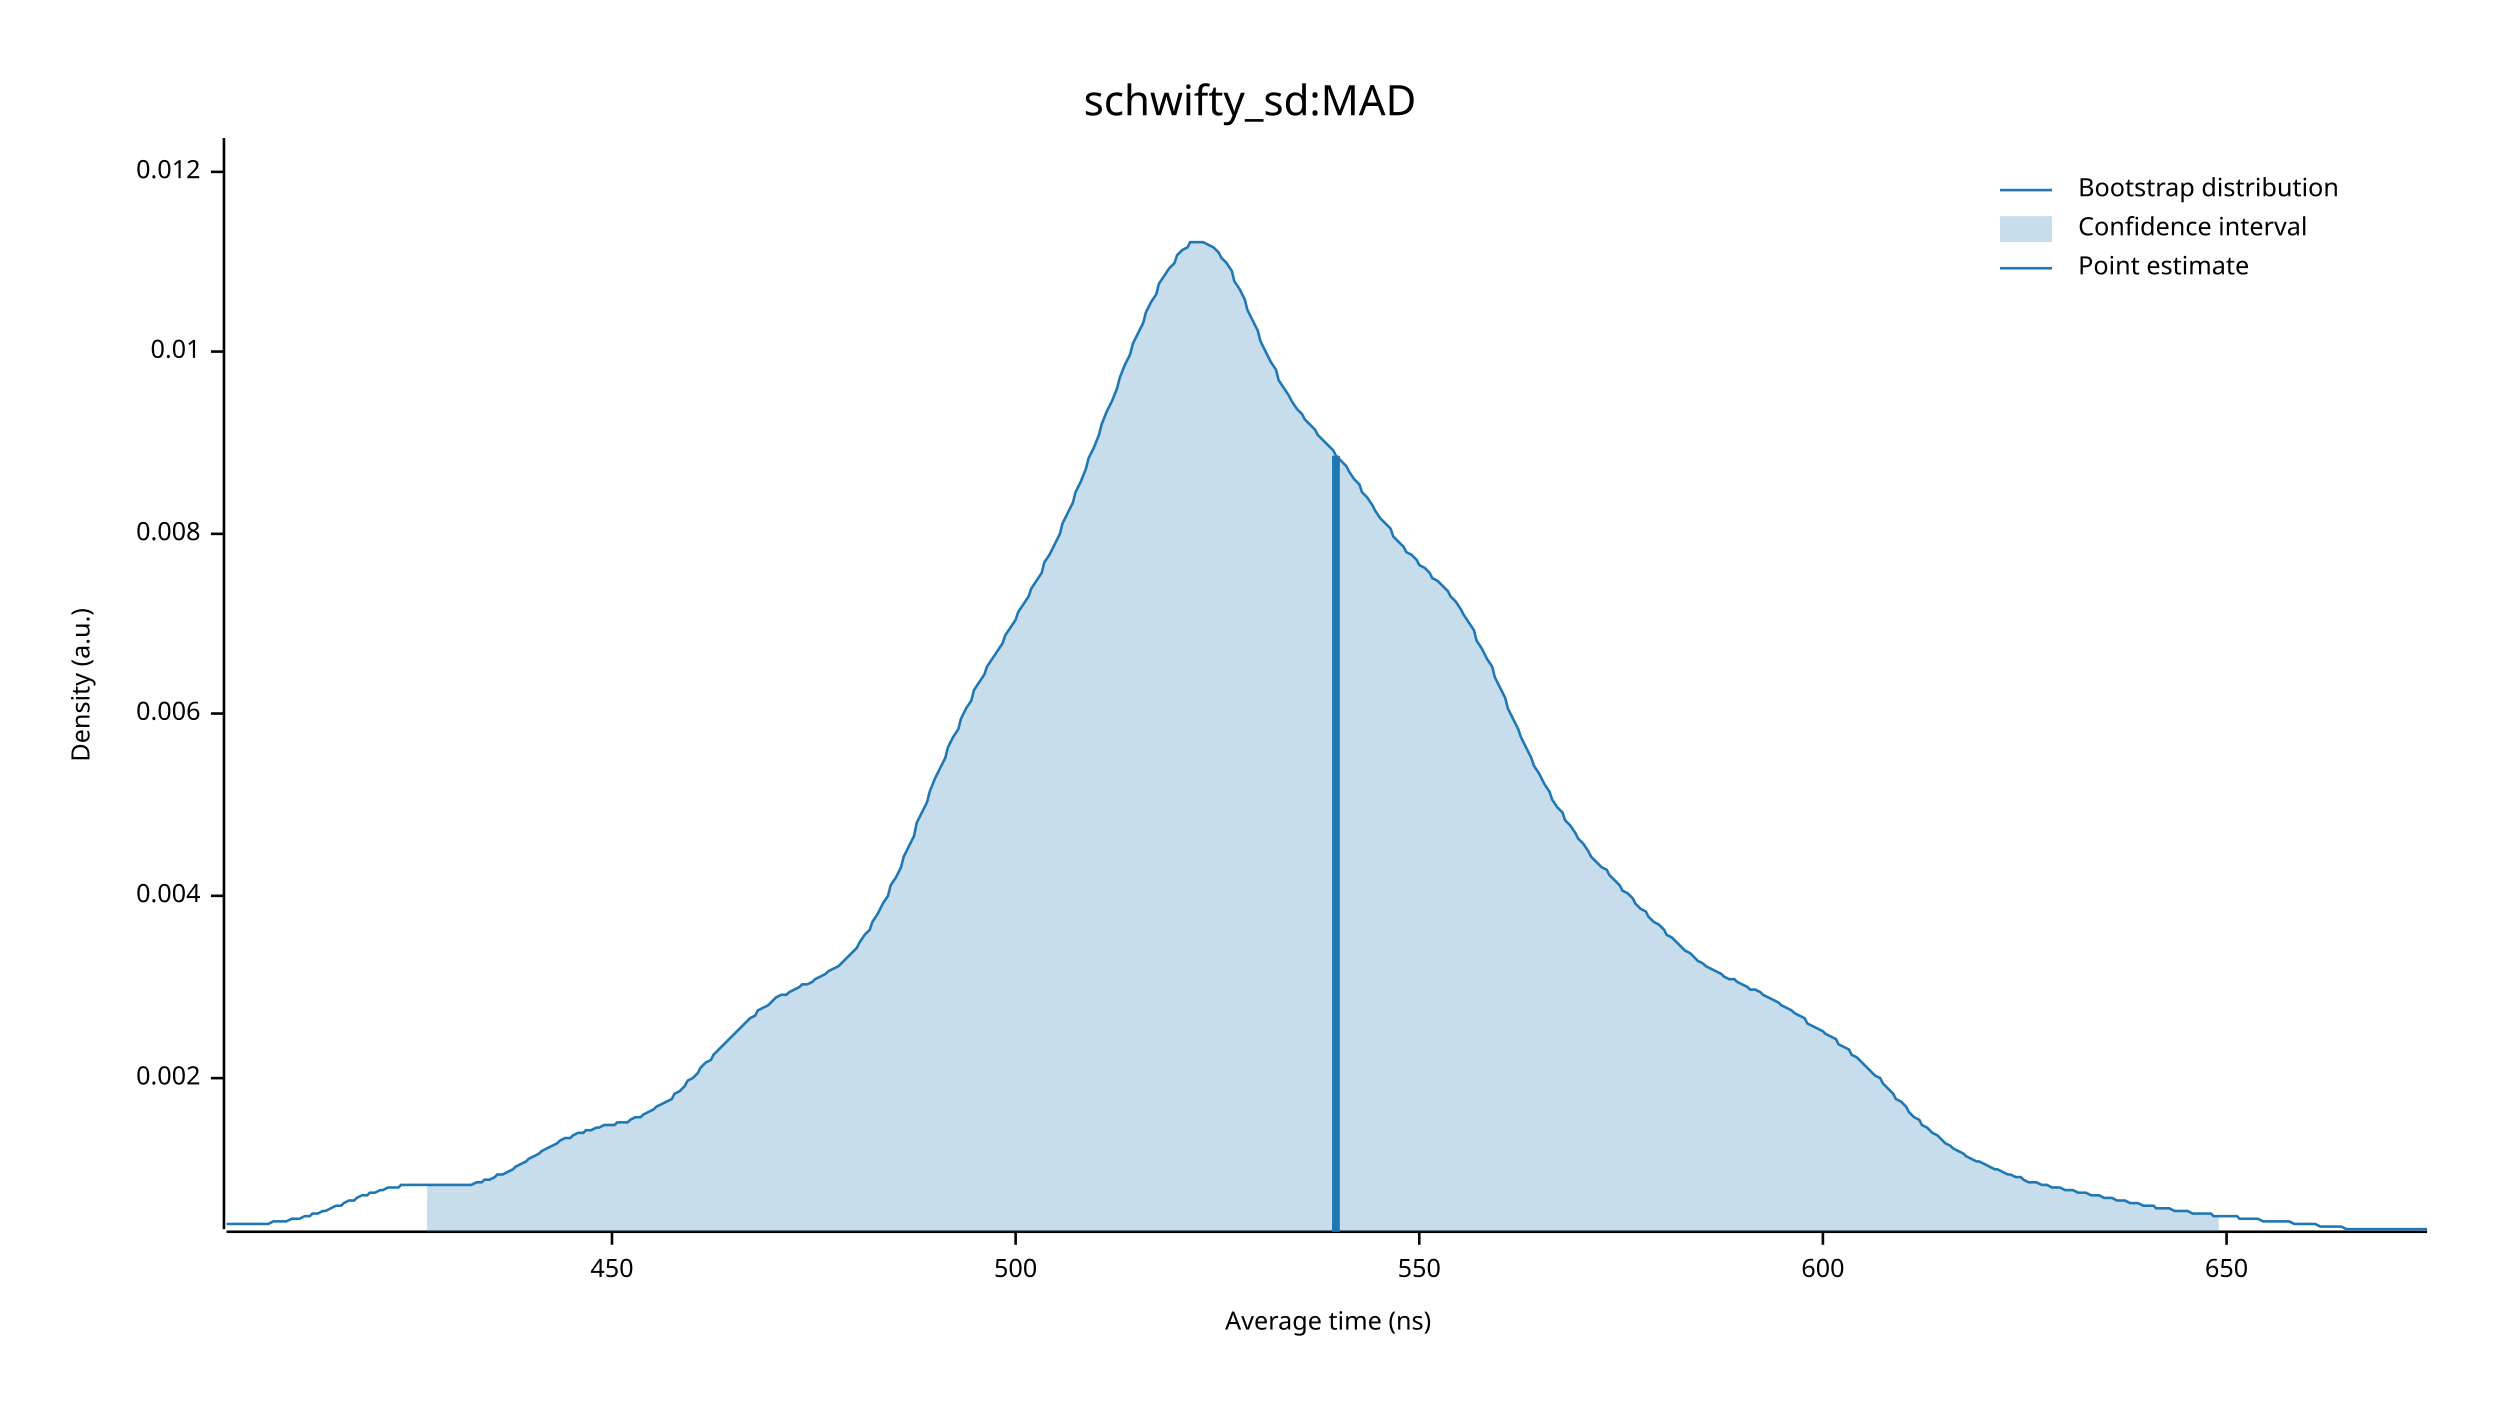
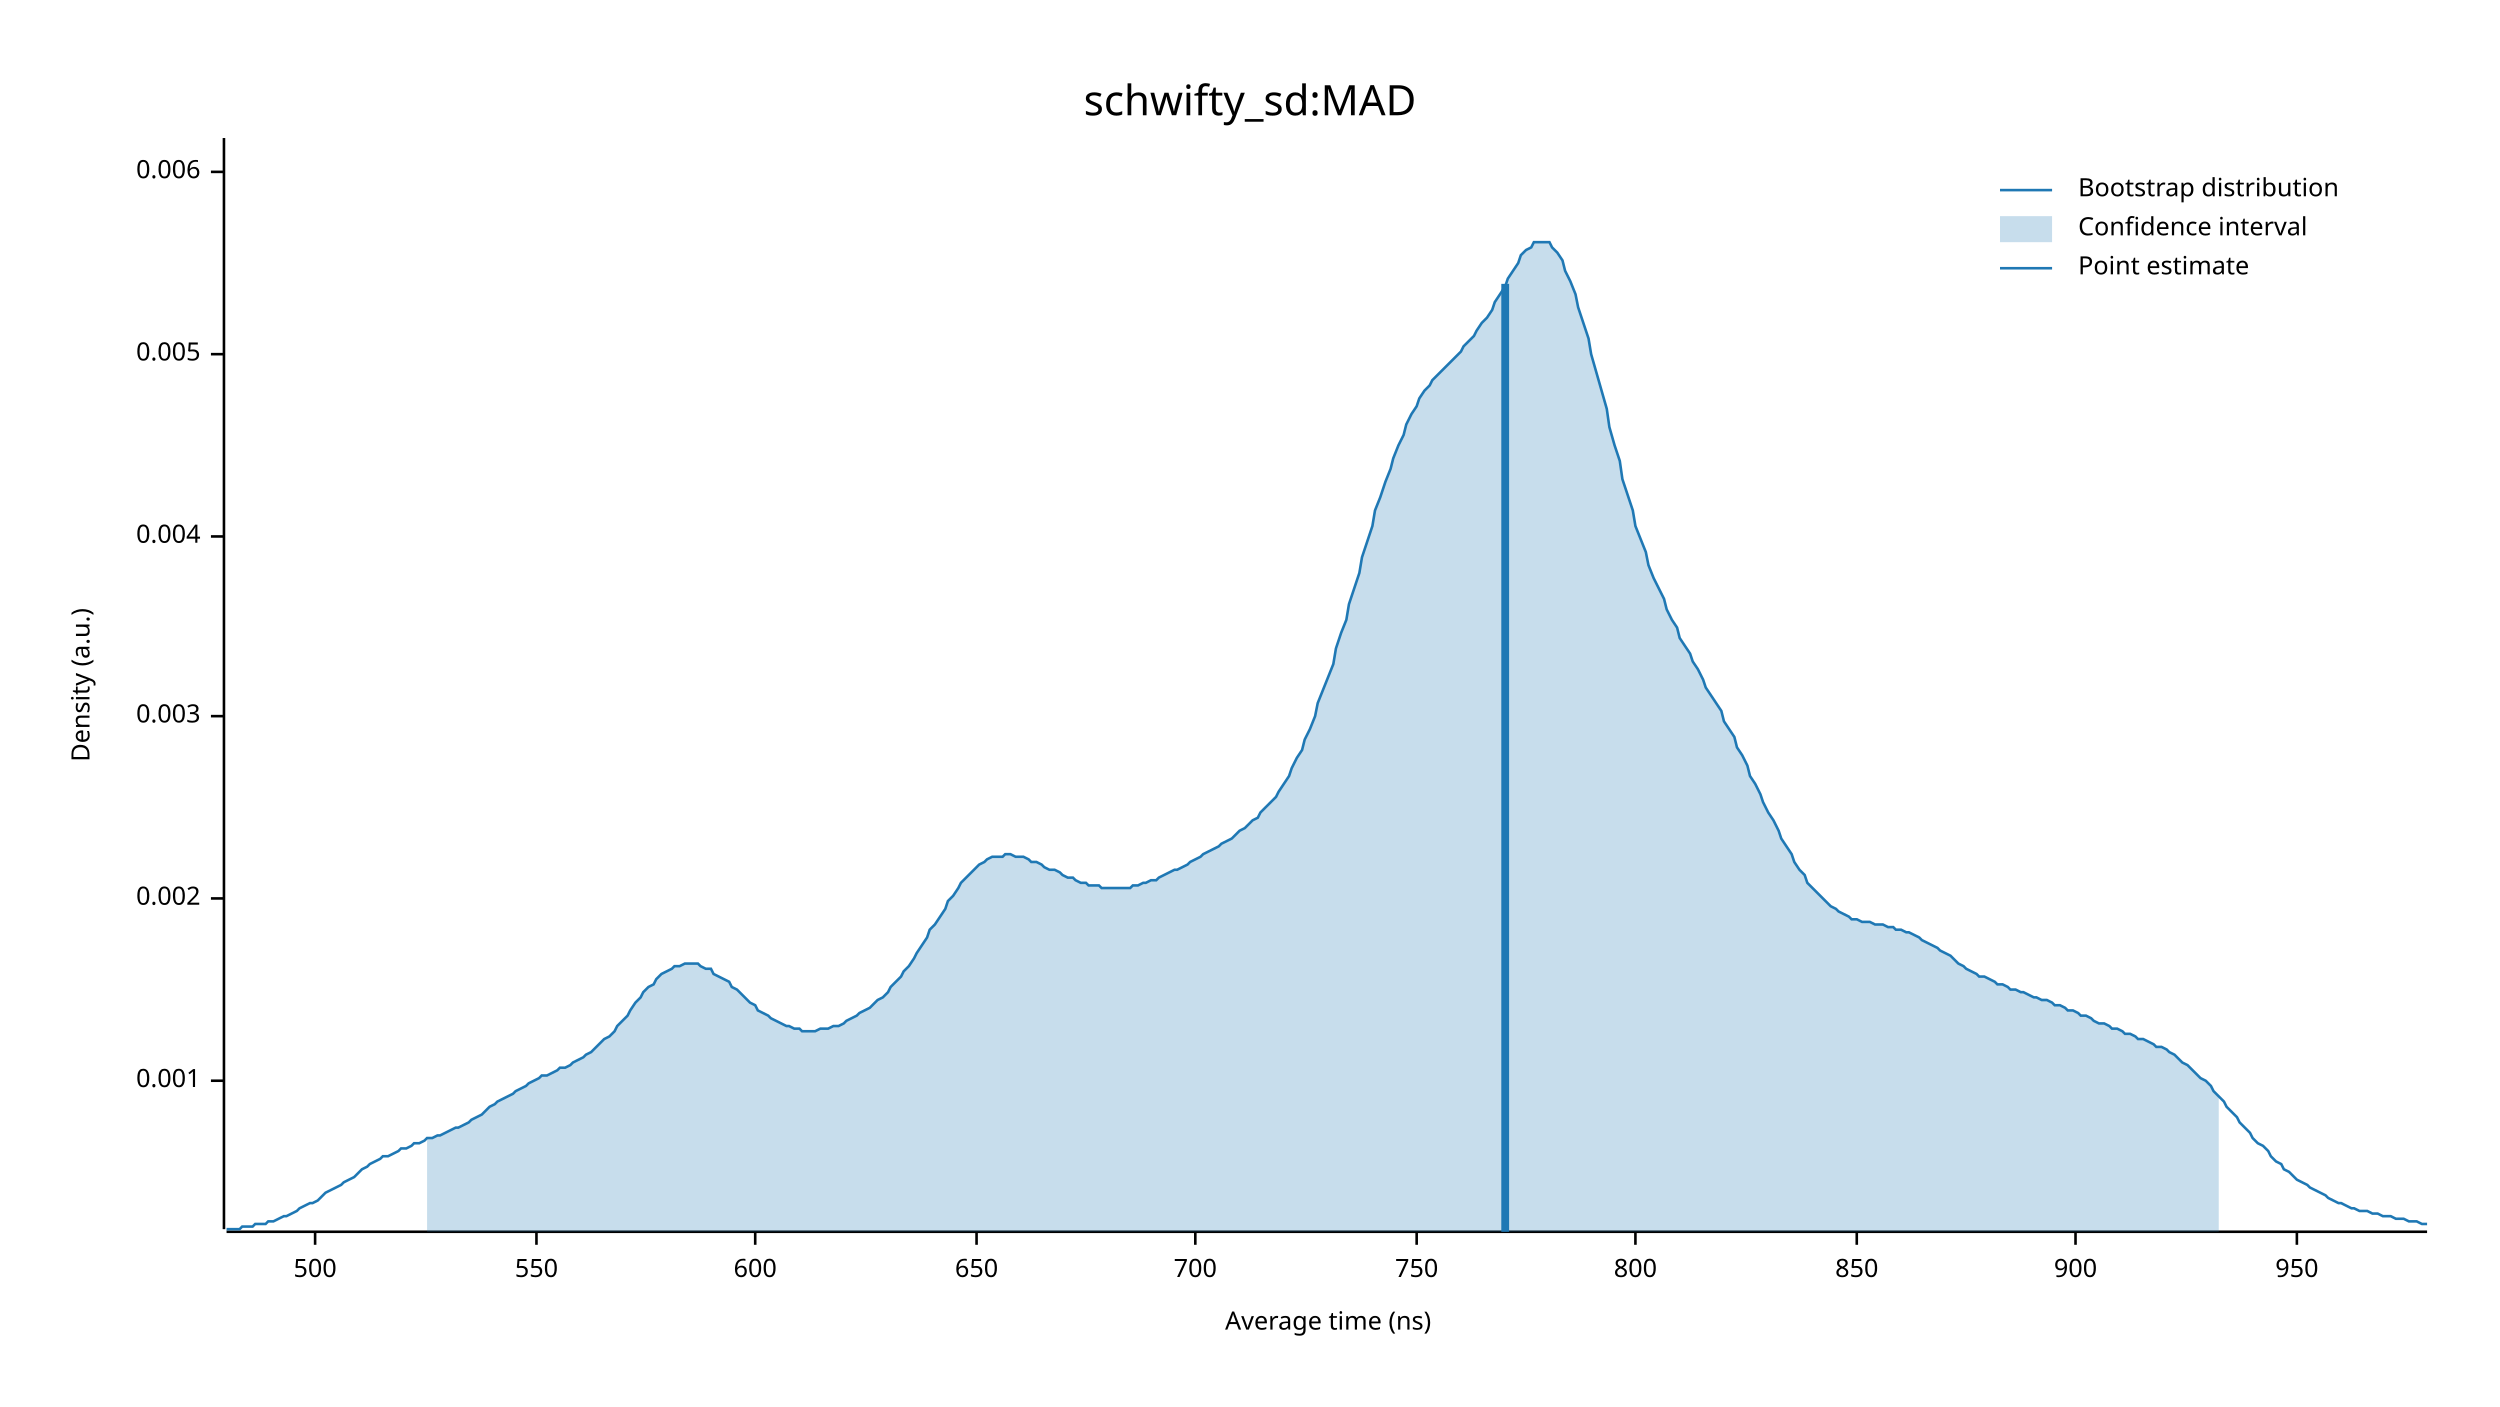
<svg xmlns="http://www.w3.org/2000/svg" width="960" height="540" viewBox="0 0 960 540">
  <text x="480" y="32" dy="0.76em" text-anchor="middle" font-family="sans-serif" font-size="16.129" opacity="1" fill="#000000">
schwifty_sd:MAD
</text>
  <text x="27" y="263" dy="0.76em" text-anchor="middle" font-family="sans-serif" font-size="9.677" opacity="1" fill="#000000" transform="rotate(270, 27, 263)">
Density (a.u.)
</text>
  <text x="510" y="513" dy="-0.5ex" text-anchor="middle" font-family="sans-serif" font-size="9.677" opacity="1" fill="#000000">
Average time (ns)
</text>
  <polyline fill="none" opacity="1" stroke="#000000" stroke-width="1" points="86,53 86,472 " />
-   <text x="77" y="414" dy="0.5ex" text-anchor="end" font-family="sans-serif" font-size="9.677" opacity="1" fill="#000000">
+   <text x="77" y="415" dy="0.5ex" text-anchor="end" font-family="sans-serif" font-size="9.677" opacity="1" fill="#000000">
+ 0.001
+ </text>
+   <polyline fill="none" opacity="1" stroke="#000000" stroke-width="1" points="81,415 86,415 " />
+   <text x="77" y="345" dy="0.5ex" text-anchor="end" font-family="sans-serif" font-size="9.677" opacity="1" fill="#000000">
0.002
</text>
-   <polyline fill="none" opacity="1" stroke="#000000" stroke-width="1" points="81,414 86,414 " />
-   <text x="77" y="344" dy="0.5ex" text-anchor="end" font-family="sans-serif" font-size="9.677" opacity="1" fill="#000000">
+   <polyline fill="none" opacity="1" stroke="#000000" stroke-width="1" points="81,345 86,345 " />
+   <text x="77" y="275" dy="0.5ex" text-anchor="end" font-family="sans-serif" font-size="9.677" opacity="1" fill="#000000">
+ 0.003
+ </text>
+   <polyline fill="none" opacity="1" stroke="#000000" stroke-width="1" points="81,275 86,275 " />
+   <text x="77" y="206" dy="0.5ex" text-anchor="end" font-family="sans-serif" font-size="9.677" opacity="1" fill="#000000">
0.004
</text>
-   <polyline fill="none" opacity="1" stroke="#000000" stroke-width="1" points="81,344 86,344 " />
-   <text x="77" y="274" dy="0.5ex" text-anchor="end" font-family="sans-serif" font-size="9.677" opacity="1" fill="#000000">
+   <polyline fill="none" opacity="1" stroke="#000000" stroke-width="1" points="81,206 86,206 " />
+   <text x="77" y="136" dy="0.5ex" text-anchor="end" font-family="sans-serif" font-size="9.677" opacity="1" fill="#000000">
+ 0.005
+ </text>
+   <polyline fill="none" opacity="1" stroke="#000000" stroke-width="1" points="81,136 86,136 " />
+   <text x="77" y="66" dy="0.5ex" text-anchor="end" font-family="sans-serif" font-size="9.677" opacity="1" fill="#000000">
0.006
- </text>
-   <polyline fill="none" opacity="1" stroke="#000000" stroke-width="1" points="81,274 86,274 " />
-   <text x="77" y="205" dy="0.5ex" text-anchor="end" font-family="sans-serif" font-size="9.677" opacity="1" fill="#000000">
- 0.008
- </text>
-   <polyline fill="none" opacity="1" stroke="#000000" stroke-width="1" points="81,205 86,205 " />
-   <text x="77" y="135" dy="0.5ex" text-anchor="end" font-family="sans-serif" font-size="9.677" opacity="1" fill="#000000">
- 0.01
- </text>
-   <polyline fill="none" opacity="1" stroke="#000000" stroke-width="1" points="81,135 86,135 " />
-   <text x="77" y="66" dy="0.5ex" text-anchor="end" font-family="sans-serif" font-size="9.677" opacity="1" fill="#000000">
- 0.012
</text>
  <polyline fill="none" opacity="1" stroke="#000000" stroke-width="1" points="81,66 86,66 " />
  <polyline fill="none" opacity="1" stroke="#000000" stroke-width="1" points="87,473 932,473 " />
-   <text x="235" y="483" dy="0.76em" text-anchor="middle" font-family="sans-serif" font-size="9.677" opacity="1" fill="#000000">
- 450
- </text>
-   <polyline fill="none" opacity="1" stroke="#000000" stroke-width="1" points="235,473 235,478 " />
-   <text x="390" y="483" dy="0.76em" text-anchor="middle" font-family="sans-serif" font-size="9.677" opacity="1" fill="#000000">
+   <text x="121" y="483" dy="0.76em" text-anchor="middle" font-family="sans-serif" font-size="9.677" opacity="1" fill="#000000">
500
</text>
-   <polyline fill="none" opacity="1" stroke="#000000" stroke-width="1" points="390,473 390,478 " />
-   <text x="545" y="483" dy="0.76em" text-anchor="middle" font-family="sans-serif" font-size="9.677" opacity="1" fill="#000000">
+   <polyline fill="none" opacity="1" stroke="#000000" stroke-width="1" points="121,473 121,478 " />
+   <text x="206" y="483" dy="0.76em" text-anchor="middle" font-family="sans-serif" font-size="9.677" opacity="1" fill="#000000">
550
</text>
-   <polyline fill="none" opacity="1" stroke="#000000" stroke-width="1" points="545,473 545,478 " />
-   <text x="700" y="483" dy="0.76em" text-anchor="middle" font-family="sans-serif" font-size="9.677" opacity="1" fill="#000000">
+   <polyline fill="none" opacity="1" stroke="#000000" stroke-width="1" points="206,473 206,478 " />
+   <text x="290" y="483" dy="0.76em" text-anchor="middle" font-family="sans-serif" font-size="9.677" opacity="1" fill="#000000">
600
</text>
-   <polyline fill="none" opacity="1" stroke="#000000" stroke-width="1" points="700,473 700,478 " />
-   <text x="855" y="483" dy="0.76em" text-anchor="middle" font-family="sans-serif" font-size="9.677" opacity="1" fill="#000000">
+   <polyline fill="none" opacity="1" stroke="#000000" stroke-width="1" points="290,473 290,478 " />
+   <text x="375" y="483" dy="0.76em" text-anchor="middle" font-family="sans-serif" font-size="9.677" opacity="1" fill="#000000">
650
</text>
-   <polyline fill="none" opacity="1" stroke="#000000" stroke-width="1" points="855,473 855,478 " />
-   <polyline fill="none" opacity="1" stroke="#1F78B4" stroke-width="1" points="87,470 88,470 90,470 92,470 93,470 95,470 97,470 98,470 100,470 102,470 103,470 105,469 107,469 109,469 110,469 112,468 114,468 115,468 117,467 119,467 120,466 122,466 124,465 125,465 127,464 129,463 131,463 132,462 134,461 136,461 137,460 139,459 141,459 142,458 144,458 146,457 147,457 149,456 151,456 153,456 154,455 156,455 158,455 159,455 161,455 163,455 164,455 166,455 168,455 169,455 171,455 173,455 175,455 176,455 178,455 180,455 181,455 183,454 185,454 186,453 188,453 190,452 191,451 193,451 195,450 197,449 198,448 200,447 202,446 203,445 205,444 207,443 208,442 210,441 212,440 214,439 215,438 217,437 219,437 220,436 222,435 224,435 225,434 227,434 229,433 230,433 232,432 234,432 236,432 237,431 239,431 241,431 242,430 244,429 246,429 247,428 249,427 251,426 252,425 254,424 256,423 258,422 259,420 261,419 263,417 264,415 266,414 268,412 269,410 271,408 273,407 274,405 276,403 278,401 280,399 281,398 283,396 285,394 286,393 288,391 290,390 291,388 293,387 295,386 296,385 298,383 300,382 302,382 303,381 305,380 307,379 308,378 310,378 312,377 313,376 315,375 317,374 318,373 320,372 322,371 324,369 325,368 327,366 329,364 330,362 332,359 334,357 335,354 337,351 339,347 341,344 342,340 344,337 346,333 347,329 349,325 351,321 352,316 354,312 356,308 357,304 359,299 361,295 363,291 364,287 366,283 368,280 369,276 371,272 373,269 374,265 376,262 378,259 379,256 381,253 383,250 385,247 386,244 388,241 390,238 391,235 393,232 395,229 396,226 398,223 400,220 401,216 403,213 405,209 407,205 408,201 410,197 412,193 413,189 415,185 417,180 418,176 420,172 422,167 423,163 425,158 427,154 429,149 430,145 432,140 434,136 435,132 437,128 439,124 440,120 442,116 444,113 445,109 447,106 449,103 451,101 452,98 454,96 456,95 457,93 459,93 461,93 462,93 464,94 466,95 468,97 469,99 471,101 473,104 474,108 476,111 478,115 479,119 481,123 483,127 484,131 486,135 488,139 490,142 491,146 493,149 495,152 496,154 498,157 500,159 501,161 503,163 505,165 506,167 508,169 510,171 512,173 513,175 515,177 517,179 518,181 520,184 522,186 523,189 525,191 527,194 528,196 530,199 532,201 534,203 535,206 537,208 539,210 540,212 542,213 544,215 545,217 547,218 549,220 550,222 552,223 554,225 556,227 557,229 559,231 561,234 562,236 564,239 566,242 567,246 569,249 571,253 573,256 574,260 576,264 578,268 579,272 581,276 583,280 584,283 586,287 588,291 589,294 591,297 593,301 595,304 596,307 598,310 600,312 601,315 603,317 605,320 606,322 608,324 610,327 611,329 613,331 615,333 617,334 618,336 620,338 622,340 623,342 625,343 627,345 628,347 630,349 632,350 633,352 635,354 637,355 639,357 640,359 642,360 644,362 645,363 647,365 649,366 650,367 652,369 654,370 655,371 657,372 659,373 661,374 662,375 664,376 666,376 667,377 669,378 671,379 672,380 674,380 676,381 677,382 679,383 681,384 683,385 684,386 686,387 688,388 689,389 691,390 693,391 694,393 696,394 698,395 700,396 701,397 703,398 705,399 706,401 708,402 710,403 711,405 713,406 715,408 716,409 718,411 720,413 722,414 723,416 725,418 727,420 728,422 730,423 732,425 733,427 735,429 737,430 738,432 740,433 742,435 744,436 745,437 747,439 749,440 750,441 752,442 754,443 755,444 757,445 759,446 760,446 762,447 764,448 766,449 767,449 769,450 771,451 772,451 774,452 776,452 777,453 779,454 781,454 782,454 784,455 786,455 788,456 789,456 791,456 793,457 794,457 796,457 798,458 799,458 801,458 803,459 804,459 806,459 808,460 810,460 811,460 813,461 815,461 816,461 818,462 820,462 821,462 823,463 825,463 827,463 828,464 830,464 832,464 833,464 835,465 837,465 838,465 840,465 842,466 843,466 845,466 847,466 849,466 850,467 852,467 854,467 855,467 857,467 859,467 860,468 862,468 864,468 865,468 867,468 869,469 871,469 872,469 874,469 876,469 877,469 879,469 881,470 882,470 884,470 886,470 887,470 889,470 891,471 893,471 894,471 896,471 898,471 899,471 901,472 903,472 904,472 906,472 908,472 909,472 911,472 913,472 915,472 916,472 918,472 920,472 921,472 923,472 925,472 926,472 928,472 930,472 932,472 " />
-   <polygon opacity="0.25" fill="#1F78B4" points="164,455 166,455 168,455 169,455 171,455 173,455 175,455 176,455 178,455 180,455 181,455 183,454 185,454 186,453 188,453 190,452 191,451 193,451 195,450 197,449 198,448 200,447 202,446 203,445 205,444 207,443 208,442 210,441 212,440 214,439 215,438 217,437 219,437 220,436 222,435 224,435 225,434 227,434 229,433 230,433 232,432 234,432 236,432 237,431 239,431 241,431 242,430 244,429 246,429 247,428 249,427 251,426 252,425 254,424 256,423 258,422 259,420 261,419 263,417 264,415 266,414 268,412 269,410 271,408 273,407 274,405 276,403 278,401 280,399 281,398 283,396 285,394 286,393 288,391 290,390 291,388 293,387 295,386 296,385 298,383 300,382 302,382 303,381 305,380 307,379 308,378 310,378 312,377 313,376 315,375 317,374 318,373 320,372 322,371 324,369 325,368 327,366 329,364 330,362 332,359 334,357 335,354 337,351 339,347 341,344 342,340 344,337 346,333 347,329 349,325 351,321 352,316 354,312 356,308 357,304 359,299 361,295 363,291 364,287 366,283 368,280 369,276 371,272 373,269 374,265 376,262 378,259 379,256 381,253 383,250 385,247 386,244 388,241 390,238 391,235 393,232 395,229 396,226 398,223 400,220 401,216 403,213 405,209 407,205 408,201 410,197 412,193 413,189 415,185 417,180 418,176 420,172 422,167 423,163 425,158 427,154 429,149 430,145 432,140 434,136 435,132 437,128 439,124 440,120 442,116 444,113 445,109 447,106 449,103 451,101 452,98 454,96 456,95 457,93 459,93 461,93 462,93 464,94 466,95 468,97 469,99 471,101 473,104 474,108 476,111 478,115 479,119 481,123 483,127 484,131 486,135 488,139 490,142 491,146 493,149 495,152 496,154 498,157 500,159 501,161 503,163 505,165 506,167 508,169 510,171 512,173 513,175 515,177 517,179 518,181 520,184 522,186 523,189 525,191 527,194 528,196 530,199 532,201 534,203 535,206 537,208 539,210 540,212 542,213 544,215 545,217 547,218 549,220 550,222 552,223 554,225 556,227 557,229 559,231 561,234 562,236 564,239 566,242 567,246 569,249 571,253 573,256 574,260 576,264 578,268 579,272 581,276 583,280 584,283 586,287 588,291 589,294 591,297 593,301 595,304 596,307 598,310 600,312 601,315 603,317 605,320 606,322 608,324 610,327 611,329 613,331 615,333 617,334 618,336 620,338 622,340 623,342 625,343 627,345 628,347 630,349 632,350 633,352 635,354 637,355 639,357 640,359 642,360 644,362 645,363 647,365 649,366 650,367 652,369 654,370 655,371 657,372 659,373 661,374 662,375 664,376 666,376 667,377 669,378 671,379 672,380 674,380 676,381 677,382 679,383 681,384 683,385 684,386 686,387 688,388 689,389 691,390 693,391 694,393 696,394 698,395 700,396 701,397 703,398 705,399 706,401 708,402 710,403 711,405 713,406 715,408 716,409 718,411 720,413 722,414 723,416 725,418 727,420 728,422 730,423 732,425 733,427 735,429 737,430 738,432 740,433 742,435 744,436 745,437 747,439 749,440 750,441 752,442 754,443 755,444 757,445 759,446 760,446 762,447 764,448 766,449 767,449 769,450 771,451 772,451 774,452 776,452 777,453 779,454 781,454 782,454 784,455 786,455 788,456 789,456 791,456 793,457 794,457 796,457 798,458 799,458 801,458 803,459 804,459 806,459 808,460 810,460 811,460 813,461 815,461 816,461 818,462 820,462 821,462 823,463 825,463 827,463 828,464 830,464 832,464 833,464 835,465 837,465 838,465 840,465 842,466 843,466 845,466 847,466 849,466 850,467 852,467 852,473 164,473 " />
-   <polyline fill="none" opacity="1" stroke="#1F78B4" stroke-width="3" points="513,473 513,175 " />
+   <polyline fill="none" opacity="1" stroke="#000000" stroke-width="1" points="375,473 375,478 " />
+   <text x="459" y="483" dy="0.76em" text-anchor="middle" font-family="sans-serif" font-size="9.677" opacity="1" fill="#000000">
+ 700
+ </text>
+   <polyline fill="none" opacity="1" stroke="#000000" stroke-width="1" points="459,473 459,478 " />
+   <text x="544" y="483" dy="0.76em" text-anchor="middle" font-family="sans-serif" font-size="9.677" opacity="1" fill="#000000">
+ 750
+ </text>
+   <polyline fill="none" opacity="1" stroke="#000000" stroke-width="1" points="544,473 544,478 " />
+   <text x="628" y="483" dy="0.76em" text-anchor="middle" font-family="sans-serif" font-size="9.677" opacity="1" fill="#000000">
+ 800
+ </text>
+   <polyline fill="none" opacity="1" stroke="#000000" stroke-width="1" points="628,473 628,478 " />
+   <text x="713" y="483" dy="0.76em" text-anchor="middle" font-family="sans-serif" font-size="9.677" opacity="1" fill="#000000">
+ 850
+ </text>
+   <polyline fill="none" opacity="1" stroke="#000000" stroke-width="1" points="713,473 713,478 " />
+   <text x="797" y="483" dy="0.76em" text-anchor="middle" font-family="sans-serif" font-size="9.677" opacity="1" fill="#000000">
+ 900
+ </text>
+   <polyline fill="none" opacity="1" stroke="#000000" stroke-width="1" points="797,473 797,478 " />
+   <text x="882" y="483" dy="0.76em" text-anchor="middle" font-family="sans-serif" font-size="9.677" opacity="1" fill="#000000">
+ 950
+ </text>
+   <polyline fill="none" opacity="1" stroke="#000000" stroke-width="1" points="882,473 882,478 " />
+   <polyline fill="none" opacity="1" stroke="#1F78B4" stroke-width="1" points="87,472 88,472 90,472 92,472 93,471 95,471 97,471 98,470 100,470 102,470 103,469 105,469 107,468 109,467 110,467 112,466 114,465 115,464 117,463 119,462 120,462 122,461 124,459 125,458 127,457 129,456 131,455 132,454 134,453 136,452 137,451 139,449 141,448 142,447 144,446 146,445 147,444 149,444 151,443 153,442 154,441 156,441 158,440 159,439 161,439 163,438 164,437 166,437 168,436 169,436 171,435 173,434 175,433 176,433 178,432 180,431 181,430 183,429 185,428 186,427 188,425 190,424 191,423 193,422 195,421 197,420 198,419 200,418 202,417 203,416 205,415 207,414 208,413 210,413 212,412 214,411 215,410 217,410 219,409 220,408 222,407 224,406 225,405 227,404 229,402 230,401 232,399 234,398 236,396 237,394 239,392 241,390 242,388 244,385 246,383 247,381 249,379 251,378 252,376 254,374 256,373 258,372 259,371 261,371 263,370 264,370 266,370 268,370 269,371 271,372 273,372 274,374 276,375 278,376 280,377 281,379 283,380 285,382 286,383 288,385 290,386 291,388 293,389 295,390 296,391 298,392 300,393 302,394 303,394 305,395 307,395 308,396 310,396 312,396 313,396 315,395 317,395 318,395 320,394 322,394 324,393 325,392 327,391 329,390 330,389 332,388 334,387 335,386 337,384 339,383 341,381 342,379 344,377 346,375 347,373 349,371 351,368 352,366 354,363 356,360 357,357 359,355 361,352 363,349 364,346 366,344 368,341 369,339 371,337 373,335 374,334 376,332 378,331 379,330 381,329 383,329 385,329 386,328 388,328 390,329 391,329 393,329 395,330 396,331 398,331 400,332 401,333 403,334 405,334 407,335 408,336 410,337 412,337 413,338 415,339 417,339 418,340 420,340 422,340 423,341 425,341 427,341 429,341 430,341 432,341 434,341 435,340 437,340 439,339 440,339 442,338 444,338 445,337 447,336 449,335 451,334 452,334 454,333 456,332 457,331 459,330 461,329 462,328 464,327 466,326 468,325 469,324 471,323 473,322 474,321 476,319 478,318 479,317 481,315 483,314 484,312 486,310 488,308 490,306 491,304 493,301 495,298 496,295 498,291 500,288 501,284 503,280 505,275 506,270 508,265 510,260 512,255 513,249 515,243 517,238 518,232 520,226 522,220 523,214 525,208 527,202 528,196 530,191 532,185 534,180 535,176 537,171 539,167 540,163 542,159 544,156 545,153 547,150 549,148 550,146 552,144 554,142 556,140 557,139 559,137 561,135 562,133 564,131 566,129 567,127 569,124 571,122 573,119 574,116 576,113 578,110 579,107 581,104 583,101 584,98 586,96 588,95 589,93 591,93 593,93 595,93 596,95 598,97 600,100 601,104 603,108 605,113 606,118 608,124 610,130 611,136 613,143 615,150 617,157 618,164 620,171 622,177 623,184 625,190 627,196 628,202 630,207 632,212 633,217 635,222 637,226 639,230 640,234 642,238 644,241 645,245 647,248 649,251 650,254 652,257 654,261 655,264 657,267 659,270 661,273 662,277 664,280 666,283 667,287 669,290 671,294 672,298 674,301 676,305 677,308 679,312 681,315 683,319 684,322 686,325 688,328 689,331 691,334 693,336 694,339 696,341 698,343 700,345 701,346 703,348 705,349 706,350 708,351 710,352 711,353 713,353 715,354 716,354 718,354 720,355 722,355 723,355 725,356 727,356 728,357 730,357 732,358 733,358 735,359 737,360 738,361 740,362 742,363 744,364 745,365 747,366 749,367 750,368 752,370 754,371 755,372 757,373 759,374 760,375 762,375 764,376 766,377 767,378 769,378 771,379 772,380 774,380 776,381 777,381 779,382 781,383 782,383 784,384 786,384 788,385 789,386 791,386 793,387 794,388 796,388 798,389 799,390 801,390 803,391 804,392 806,393 808,393 810,394 811,395 813,395 815,396 816,397 818,397 820,398 821,399 823,399 825,400 827,401 828,402 830,402 832,403 833,404 835,405 837,407 838,408 840,409 842,411 843,412 845,414 847,415 849,417 850,419 852,421 854,423 855,425 857,427 859,429 860,431 862,433 864,435 865,437 867,439 869,440 871,442 872,444 874,446 876,447 877,449 879,450 881,452 882,453 884,454 886,455 887,456 889,457 891,458 893,459 894,460 896,461 898,462 899,462 901,463 903,464 904,464 906,465 908,465 909,465 911,466 913,466 915,467 916,467 918,467 920,468 921,468 923,468 925,469 926,469 928,469 930,470 932,470 " />
+   <polygon opacity="0.25" fill="#1F78B4" points="164,437 166,437 168,436 169,436 171,435 173,434 175,433 176,433 178,432 180,431 181,430 183,429 185,428 186,427 188,425 190,424 191,423 193,422 195,421 197,420 198,419 200,418 202,417 203,416 205,415 207,414 208,413 210,413 212,412 214,411 215,410 217,410 219,409 220,408 222,407 224,406 225,405 227,404 229,402 230,401 232,399 234,398 236,396 237,394 239,392 241,390 242,388 244,385 246,383 247,381 249,379 251,378 252,376 254,374 256,373 258,372 259,371 261,371 263,370 264,370 266,370 268,370 269,371 271,372 273,372 274,374 276,375 278,376 280,377 281,379 283,380 285,382 286,383 288,385 290,386 291,388 293,389 295,390 296,391 298,392 300,393 302,394 303,394 305,395 307,395 308,396 310,396 312,396 313,396 315,395 317,395 318,395 320,394 322,394 324,393 325,392 327,391 329,390 330,389 332,388 334,387 335,386 337,384 339,383 341,381 342,379 344,377 346,375 347,373 349,371 351,368 352,366 354,363 356,360 357,357 359,355 361,352 363,349 364,346 366,344 368,341 369,339 371,337 373,335 374,334 376,332 378,331 379,330 381,329 383,329 385,329 386,328 388,328 390,329 391,329 393,329 395,330 396,331 398,331 400,332 401,333 403,334 405,334 407,335 408,336 410,337 412,337 413,338 415,339 417,339 418,340 420,340 422,340 423,341 425,341 427,341 429,341 430,341 432,341 434,341 435,340 437,340 439,339 440,339 442,338 444,338 445,337 447,336 449,335 451,334 452,334 454,333 456,332 457,331 459,330 461,329 462,328 464,327 466,326 468,325 469,324 471,323 473,322 474,321 476,319 478,318 479,317 481,315 483,314 484,312 486,310 488,308 490,306 491,304 493,301 495,298 496,295 498,291 500,288 501,284 503,280 505,275 506,270 508,265 510,260 512,255 513,249 515,243 517,238 518,232 520,226 522,220 523,214 525,208 527,202 528,196 530,191 532,185 534,180 535,176 537,171 539,167 540,163 542,159 544,156 545,153 547,150 549,148 550,146 552,144 554,142 556,140 557,139 559,137 561,135 562,133 564,131 566,129 567,127 569,124 571,122 573,119 574,116 576,113 578,110 579,107 581,104 583,101 584,98 586,96 588,95 589,93 591,93 593,93 595,93 596,95 598,97 600,100 601,104 603,108 605,113 606,118 608,124 610,130 611,136 613,143 615,150 617,157 618,164 620,171 622,177 623,184 625,190 627,196 628,202 630,207 632,212 633,217 635,222 637,226 639,230 640,234 642,238 644,241 645,245 647,248 649,251 650,254 652,257 654,261 655,264 657,267 659,270 661,273 662,277 664,280 666,283 667,287 669,290 671,294 672,298 674,301 676,305 677,308 679,312 681,315 683,319 684,322 686,325 688,328 689,331 691,334 693,336 694,339 696,341 698,343 700,345 701,346 703,348 705,349 706,350 708,351 710,352 711,353 713,353 715,354 716,354 718,354 720,355 722,355 723,355 725,356 727,356 728,357 730,357 732,358 733,358 735,359 737,360 738,361 740,362 742,363 744,364 745,365 747,366 749,367 750,368 752,370 754,371 755,372 757,373 759,374 760,375 762,375 764,376 766,377 767,378 769,378 771,379 772,380 774,380 776,381 777,381 779,382 781,383 782,383 784,384 786,384 788,385 789,386 791,386 793,387 794,388 796,388 798,389 799,390 801,390 803,391 804,392 806,393 808,393 810,394 811,395 813,395 815,396 816,397 818,397 820,398 821,399 823,399 825,400 827,401 828,402 830,402 832,403 833,404 835,405 837,407 838,408 840,409 842,411 843,412 845,414 847,415 849,417 850,419 852,421 852,473 164,473 " />
+   <polyline fill="none" opacity="1" stroke="#1F78B4" stroke-width="3" points="578,473 578,109 " />
  <text x="798" y="68" dy="0.76em" text-anchor="start" font-family="sans-serif" font-size="9.677" opacity="1" fill="#000000">
Bootstrap distribution
</text>
  <text x="798" y="83" dy="0.76em" text-anchor="start" font-family="sans-serif" font-size="9.677" opacity="1" fill="#000000">
Confidence interval
</text>
  <text x="798" y="98" dy="0.76em" text-anchor="start" font-family="sans-serif" font-size="9.677" opacity="1" fill="#000000">
Point estimate
</text>
  <polyline fill="none" opacity="1" stroke="#1F78B4" stroke-width="1" points="768,73 788,73 " />
  <rect x="768" y="83" width="20" height="10" opacity="0.25" fill="#1F78B4" stroke="none" />
  <polyline fill="none" opacity="1" stroke="#1F78B4" stroke-width="1" points="768,103 788,103 " />
</svg>
